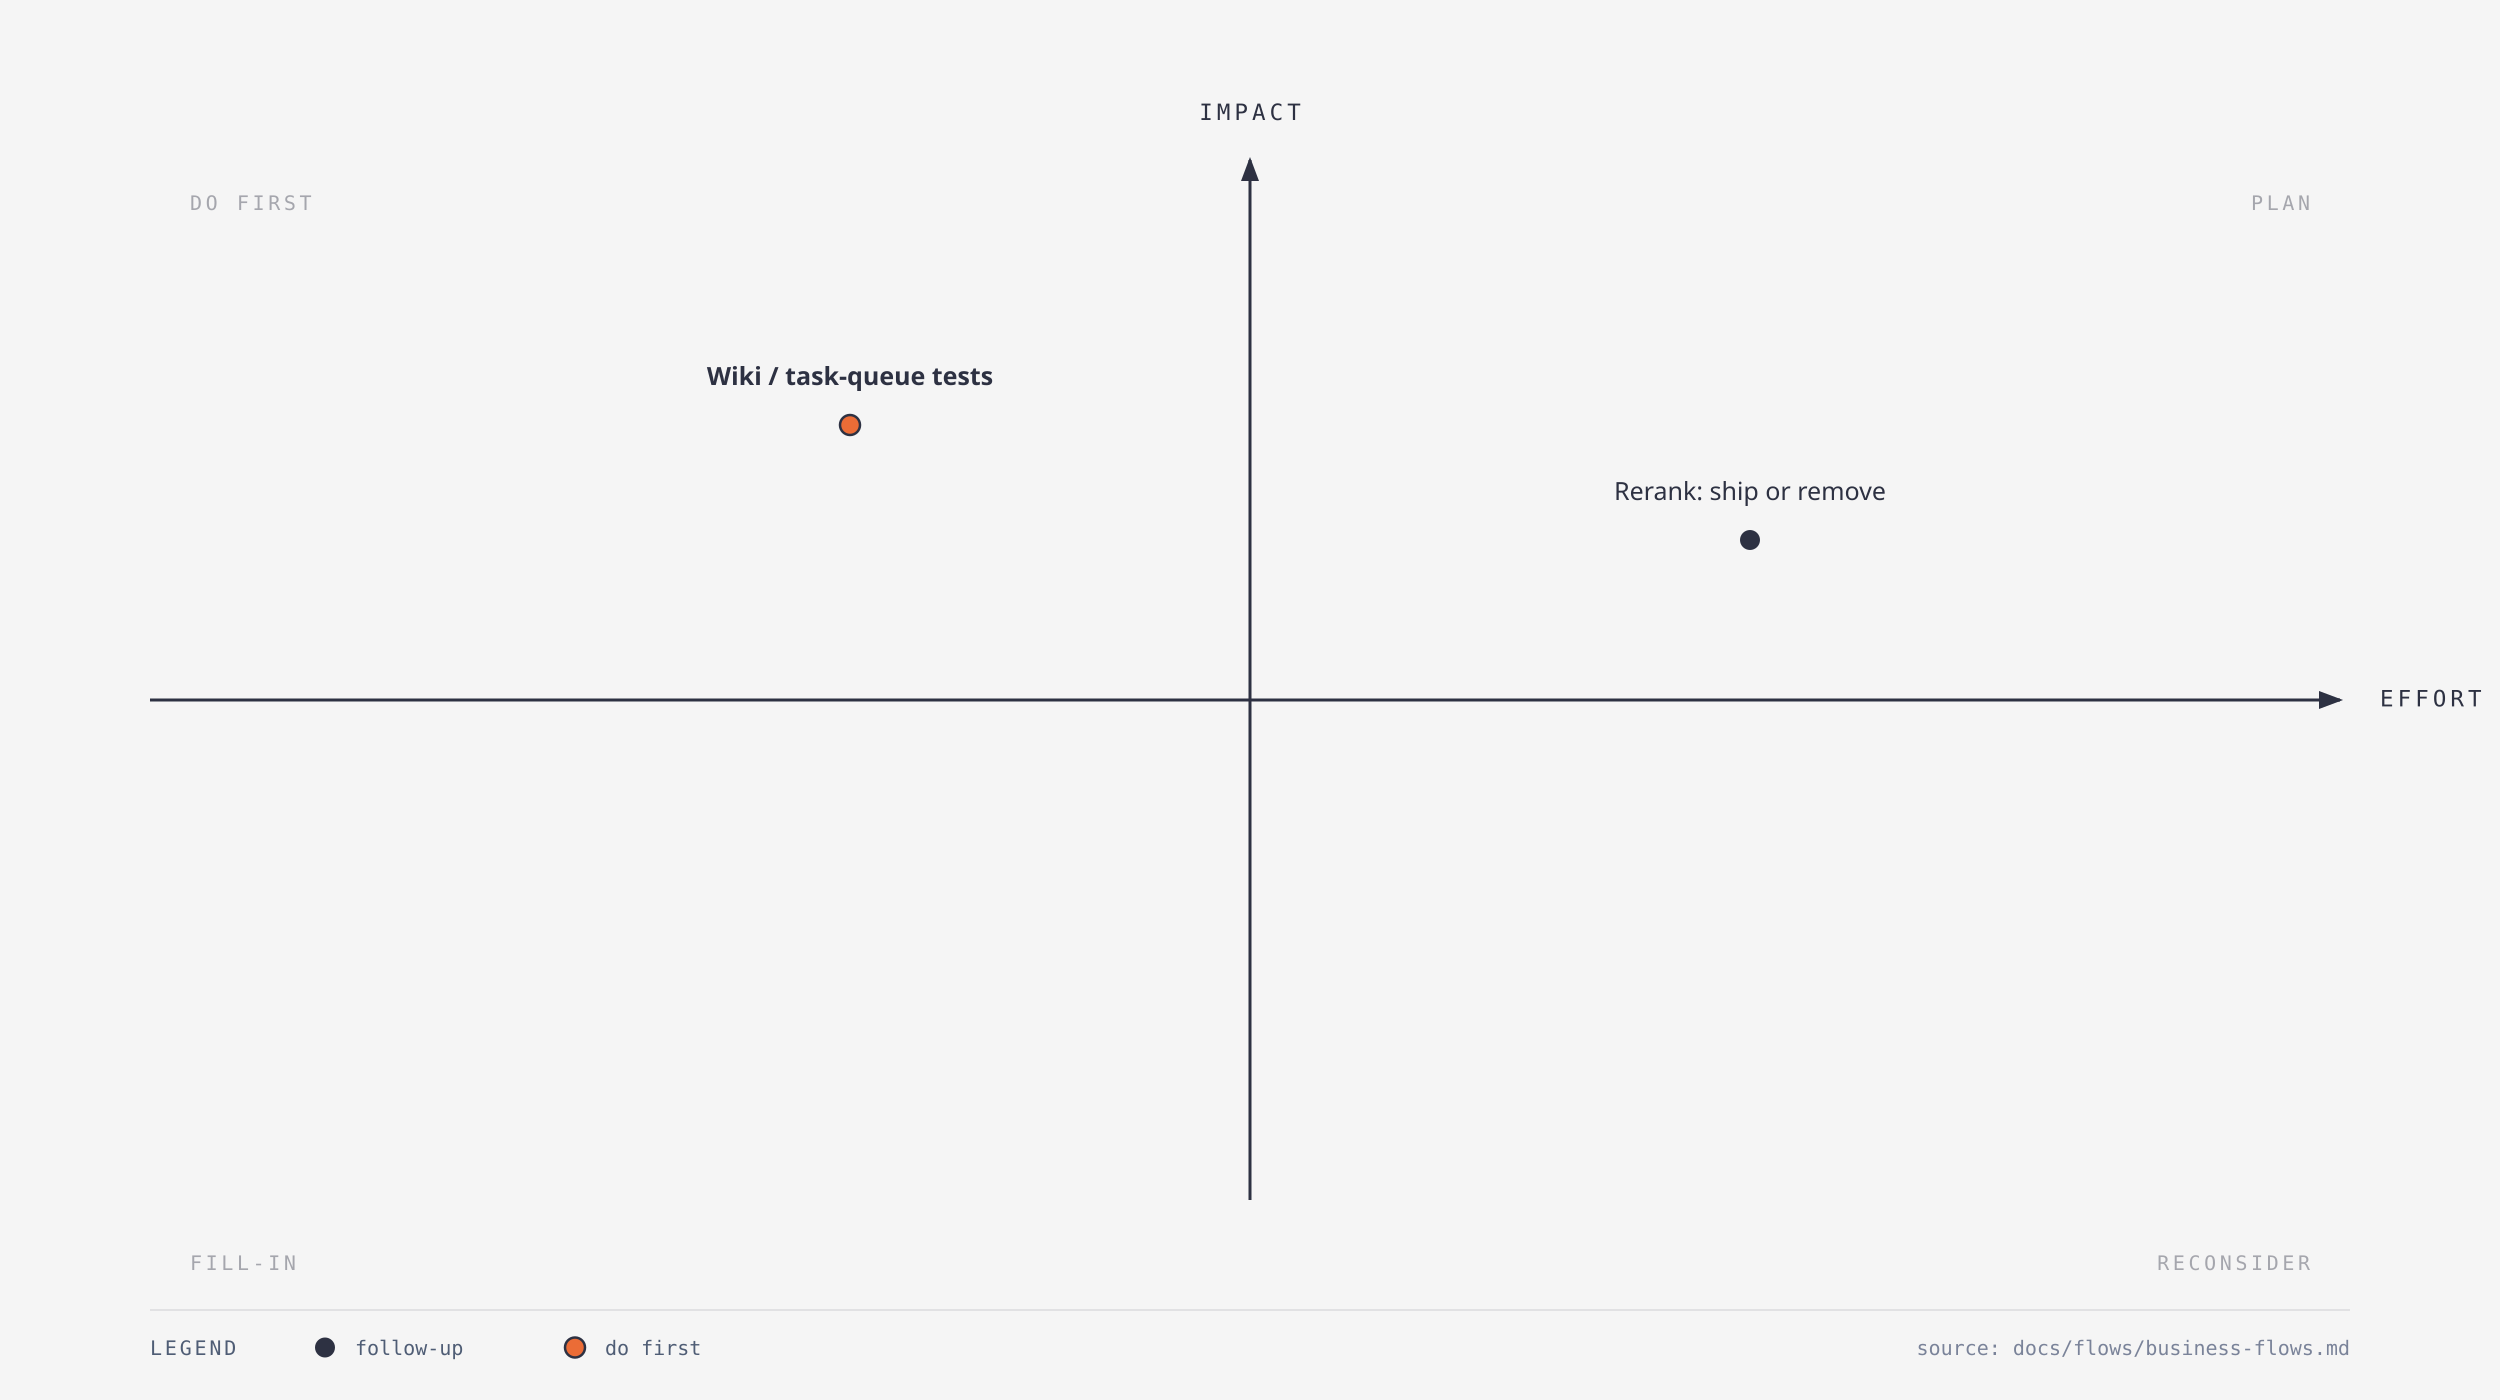
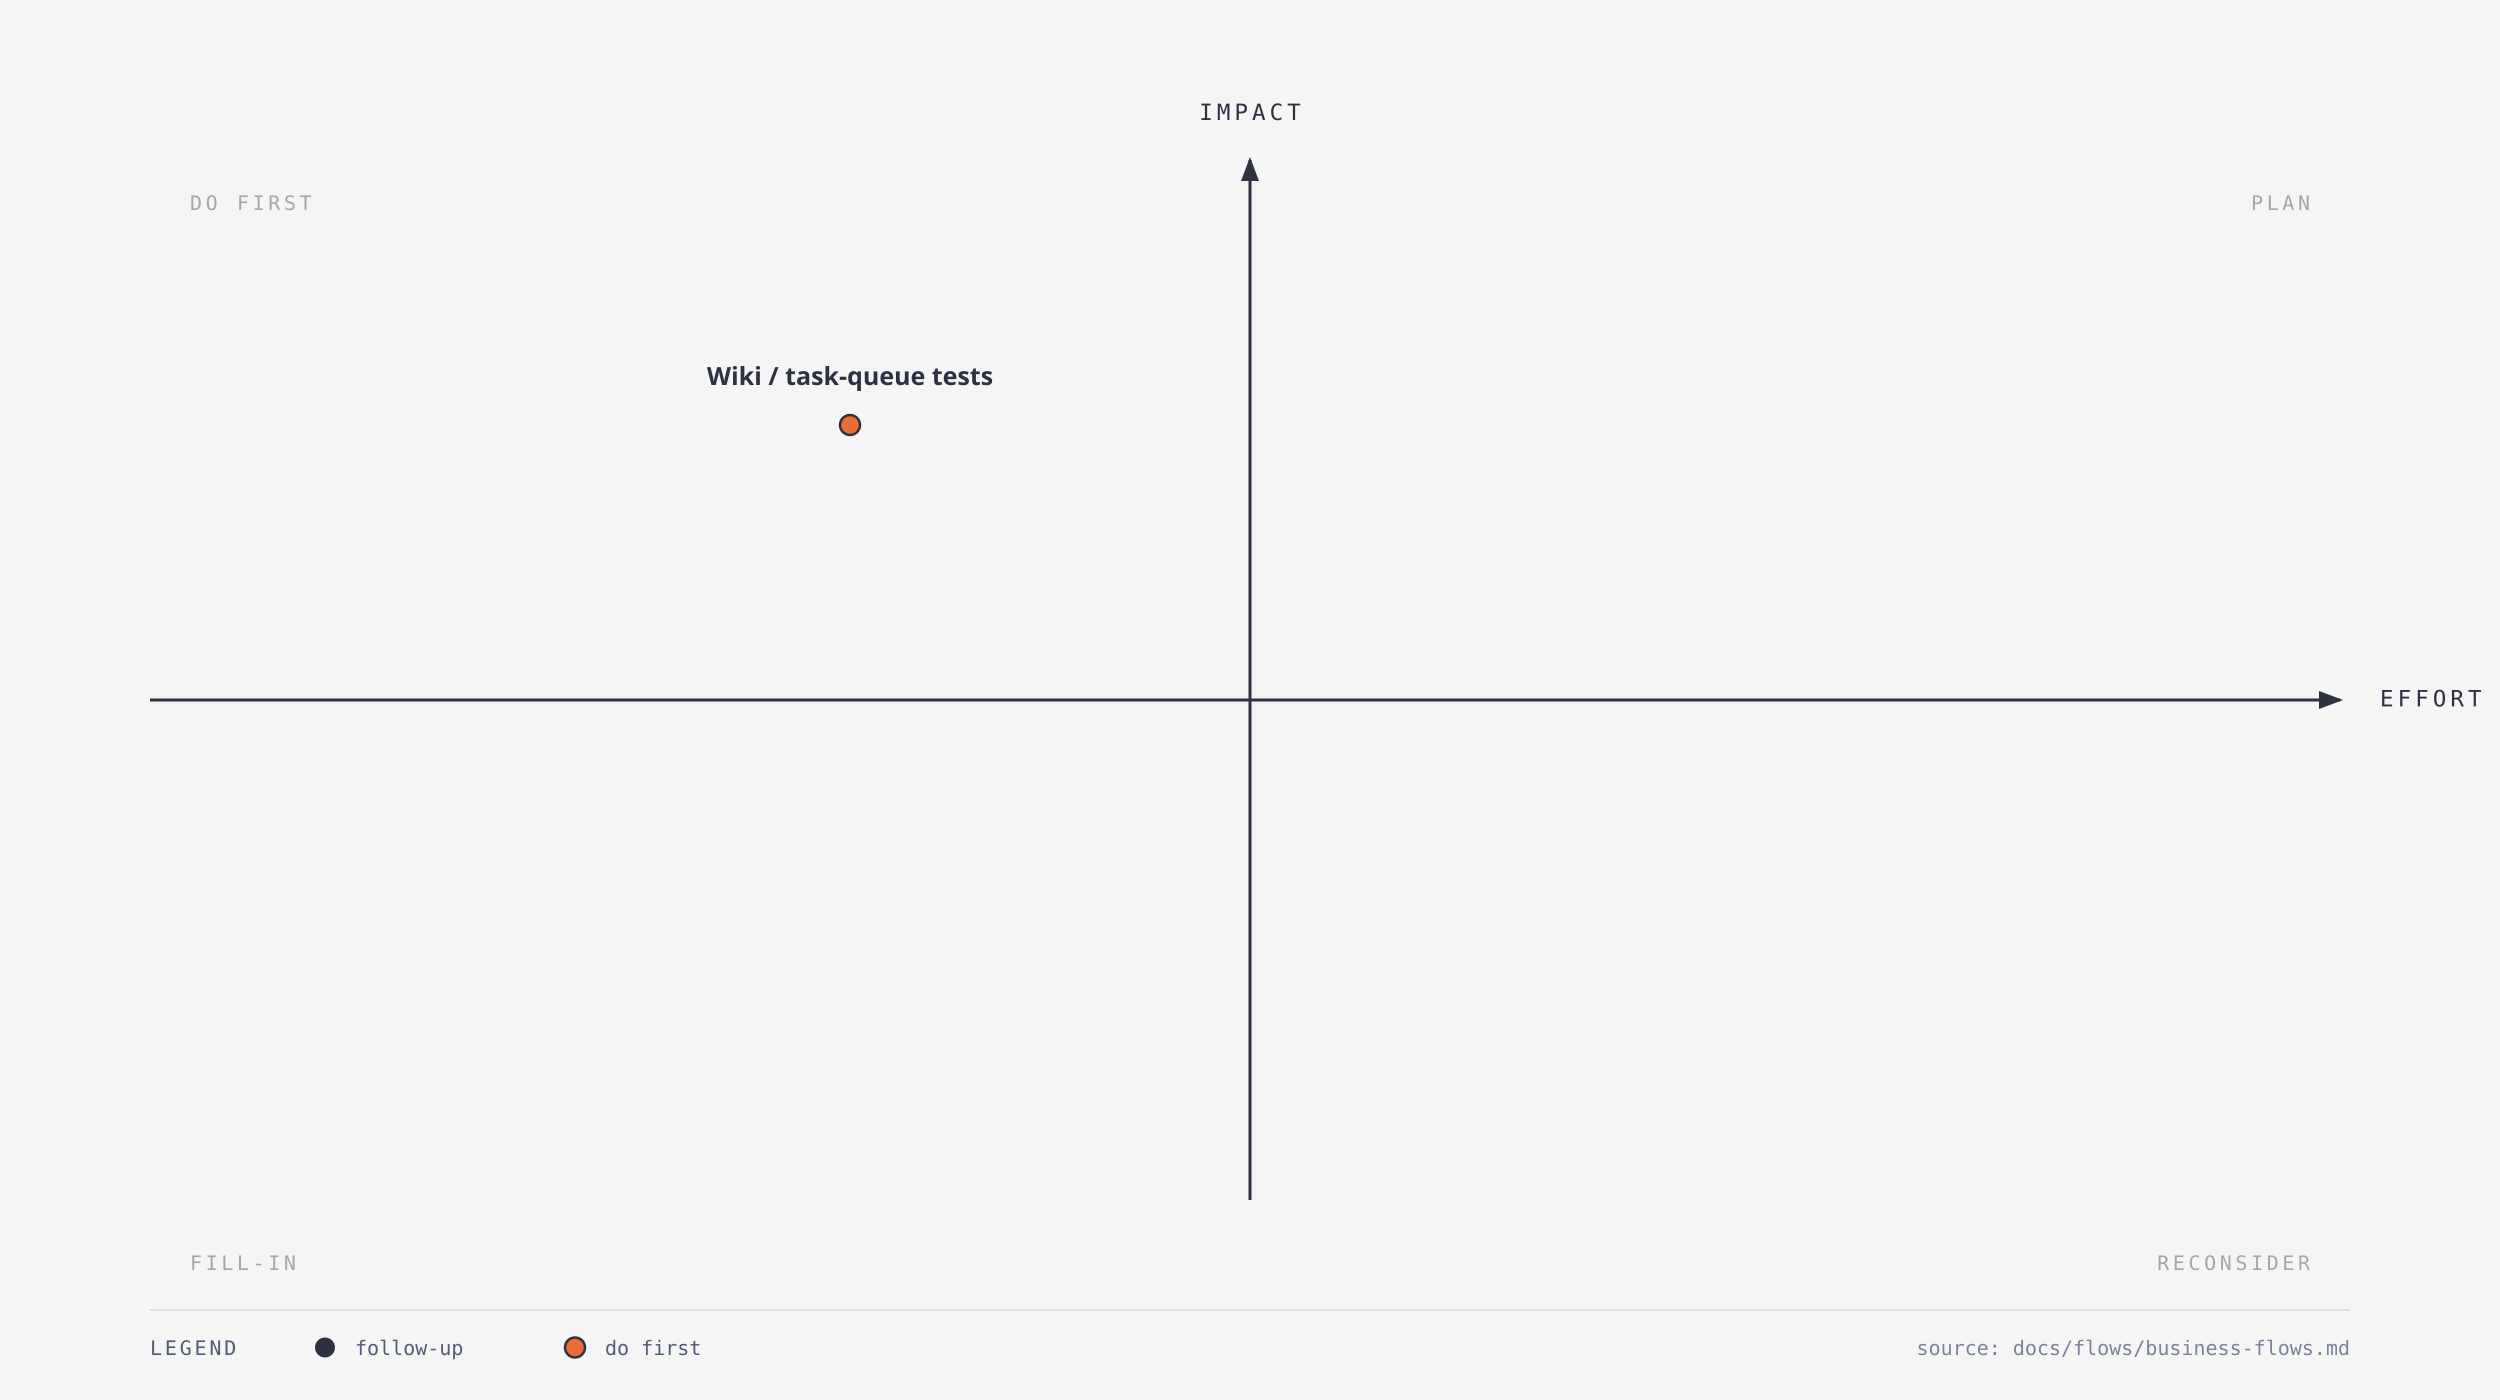
<svg xmlns="http://www.w3.org/2000/svg" viewBox="0 0 1000 560" role="img" aria-labelledby="cairn-prio-title cairn-prio-desc">
  <defs>
    <marker id="prio-axis" markerWidth="8" markerHeight="6" refX="7" refY="3" orient="auto">
      <polygon points="0 0, 8 3, 0 6" fill="#2d3142" />
    </marker>
  </defs>
  <rect width="100%" height="100%" fill="#f5f5f5" />
  <line x1="500" y1="480" x2="500" y2="64" stroke="#2d3142" stroke-width="1.2" marker-end="url(#prio-axis)" />
  <line x1="60" y1="280" x2="936" y2="280" stroke="#2d3142" stroke-width="1.2" marker-end="url(#prio-axis)" />
  <text x="500" y="48" fill="#2d3142" font-size="9" font-weight="400" font-family="'Geist Mono', monospace" text-anchor="middle" letter-spacing="0.18em">IMPACT</text>
  <text x="952" y="280" fill="#2d3142" font-size="9" font-weight="400" font-family="'Geist Mono', monospace" text-anchor="start" letter-spacing="0.18em" dominant-baseline="middle">EFFORT</text>
  <text x="76" y="84" fill="rgba(45,49,66,0.40)" font-size="8" font-family="'Geist Mono', monospace" letter-spacing="0.18em">DO FIRST</text>
  <text x="924" y="84" fill="rgba(45,49,66,0.40)" font-size="8" font-family="'Geist Mono', monospace" text-anchor="end" letter-spacing="0.18em">PLAN</text>
  <text x="76" y="508" fill="rgba(45,49,66,0.40)" font-size="8" font-family="'Geist Mono', monospace" letter-spacing="0.18em">FILL-IN</text>
  <text x="924" y="508" fill="rgba(45,49,66,0.40)" font-size="8" font-family="'Geist Mono', monospace" text-anchor="end" letter-spacing="0.18em">RECONSIDER</text>
-   <circle cx="700" cy="216" r="4" fill="#2d3142" />
-   <text x="700" y="200" fill="#2d3142" font-size="10" font-weight="500" font-family="'Geist', sans-serif" text-anchor="middle">Rerank: ship or remove</text>
  <circle cx="340" cy="170" r="4" fill="#eb6c36" stroke="#2d3142" stroke-width="1" />
  <text x="340" y="154" fill="#2d3142" font-size="10" font-weight="600" font-family="'Geist', sans-serif" text-anchor="middle">Wiki / task-queue tests</text>
  <line x1="60" y1="524" x2="940" y2="524" stroke="rgba(45,49,66,0.10)" stroke-width="0.8" />
  <text x="60" y="542" fill="#4f5d75" font-size="8" font-family="'Geist Mono', monospace" letter-spacing="0.14em">LEGEND</text>
  <circle cx="130" cy="539" r="4" fill="#2d3142" />
  <text x="142" y="542" fill="#4f5d75" font-size="8" font-family="'Geist Mono', monospace">follow-up</text>
  <circle cx="230" cy="539" r="4" fill="#eb6c36" stroke="#2d3142" stroke-width="1" />
  <text x="242" y="542" fill="#4f5d75" font-size="8" font-family="'Geist Mono', monospace">do first</text>
  <text x="940" y="542" fill="#7a8399" font-size="8" font-family="'Geist Mono', monospace" text-anchor="end">source: docs/flows/business-flows.md</text>
</svg>
